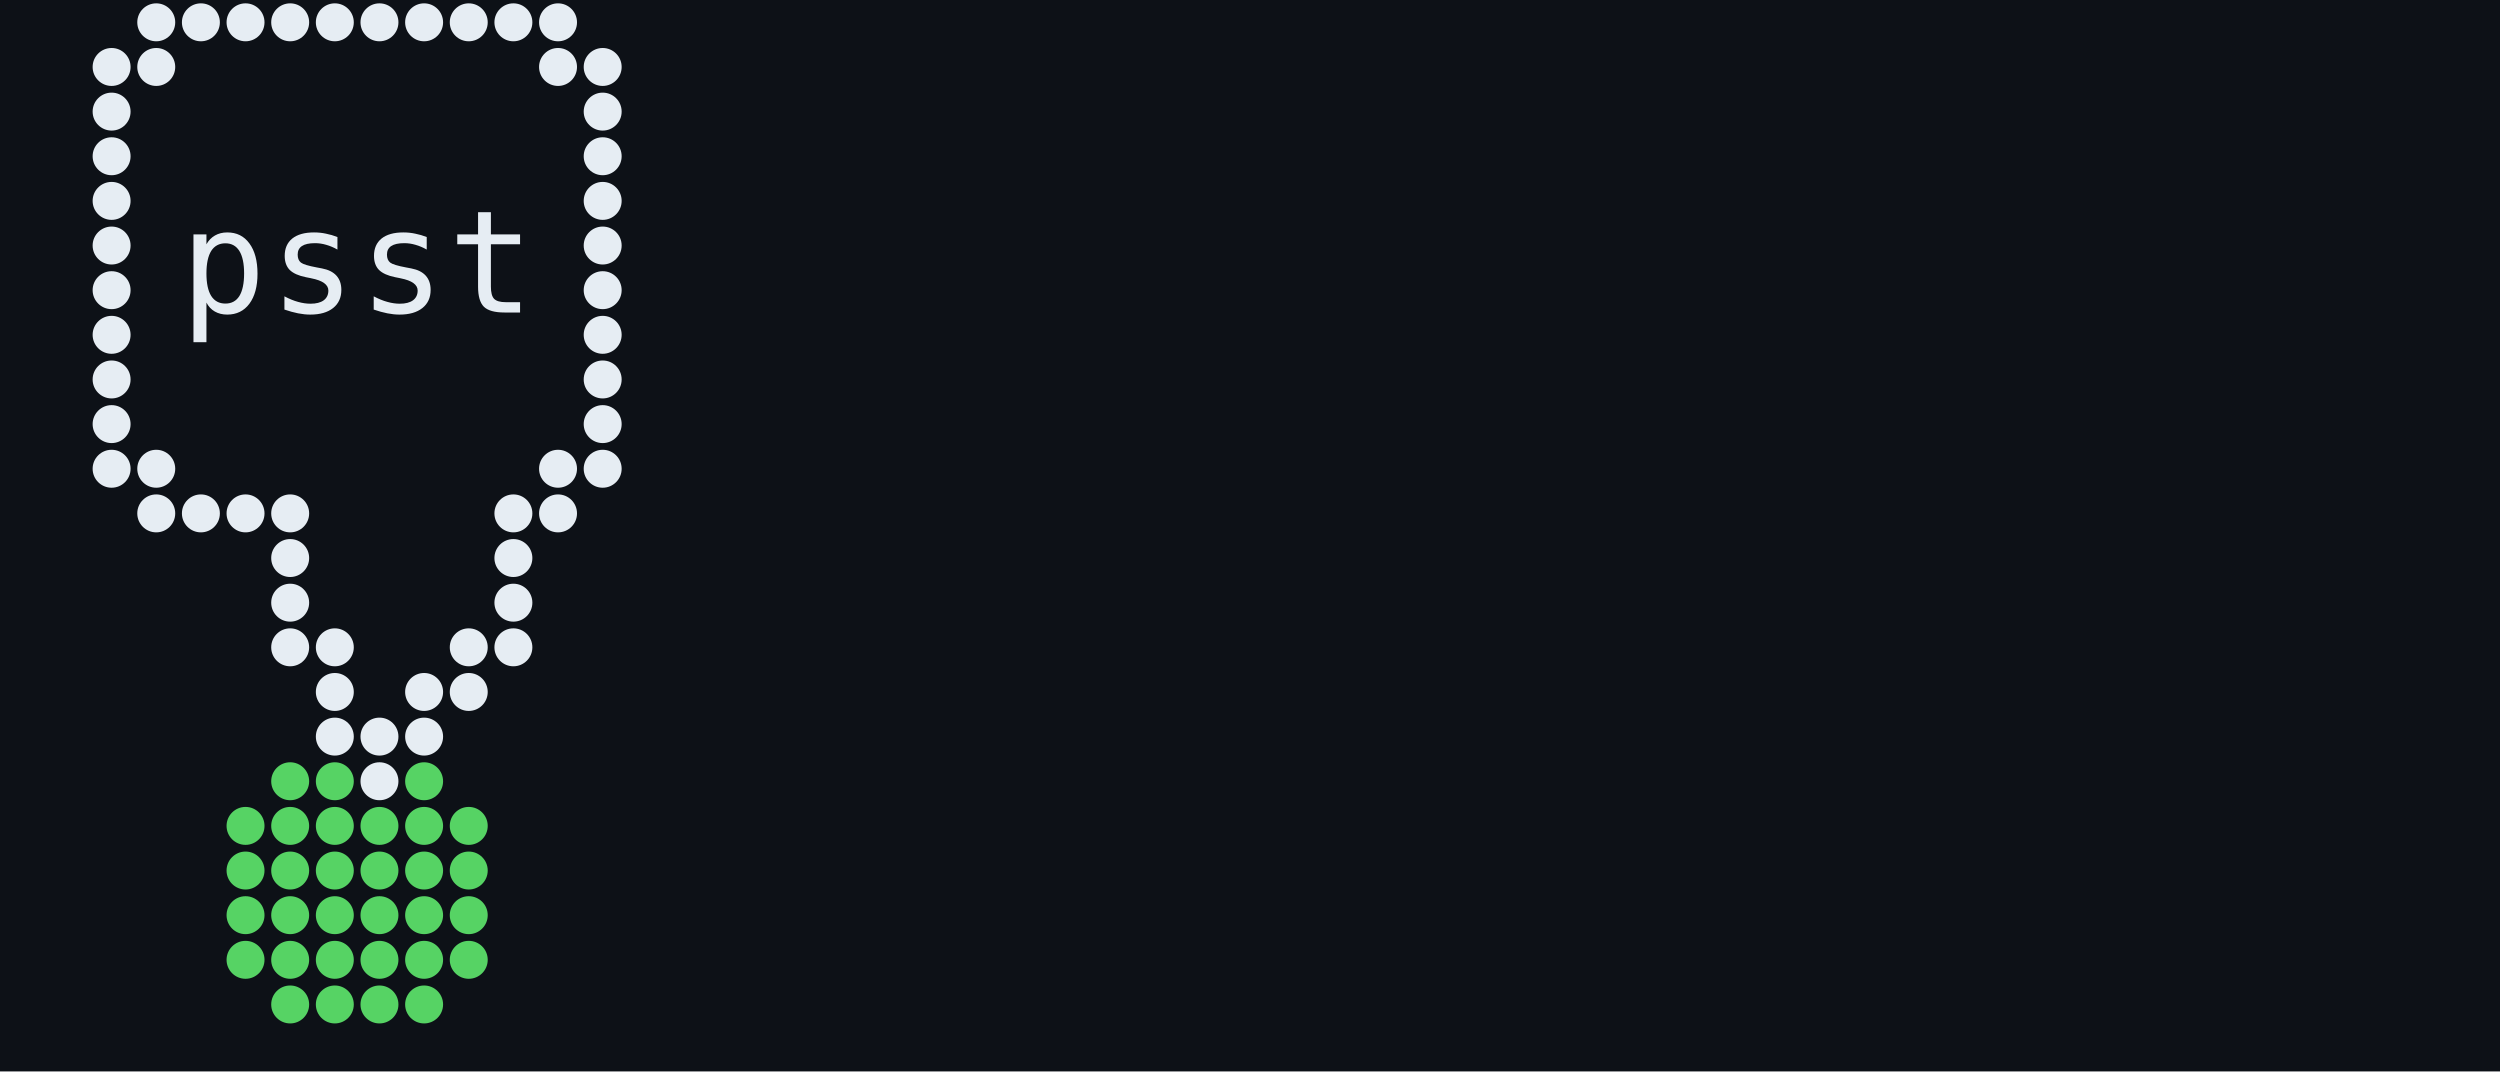
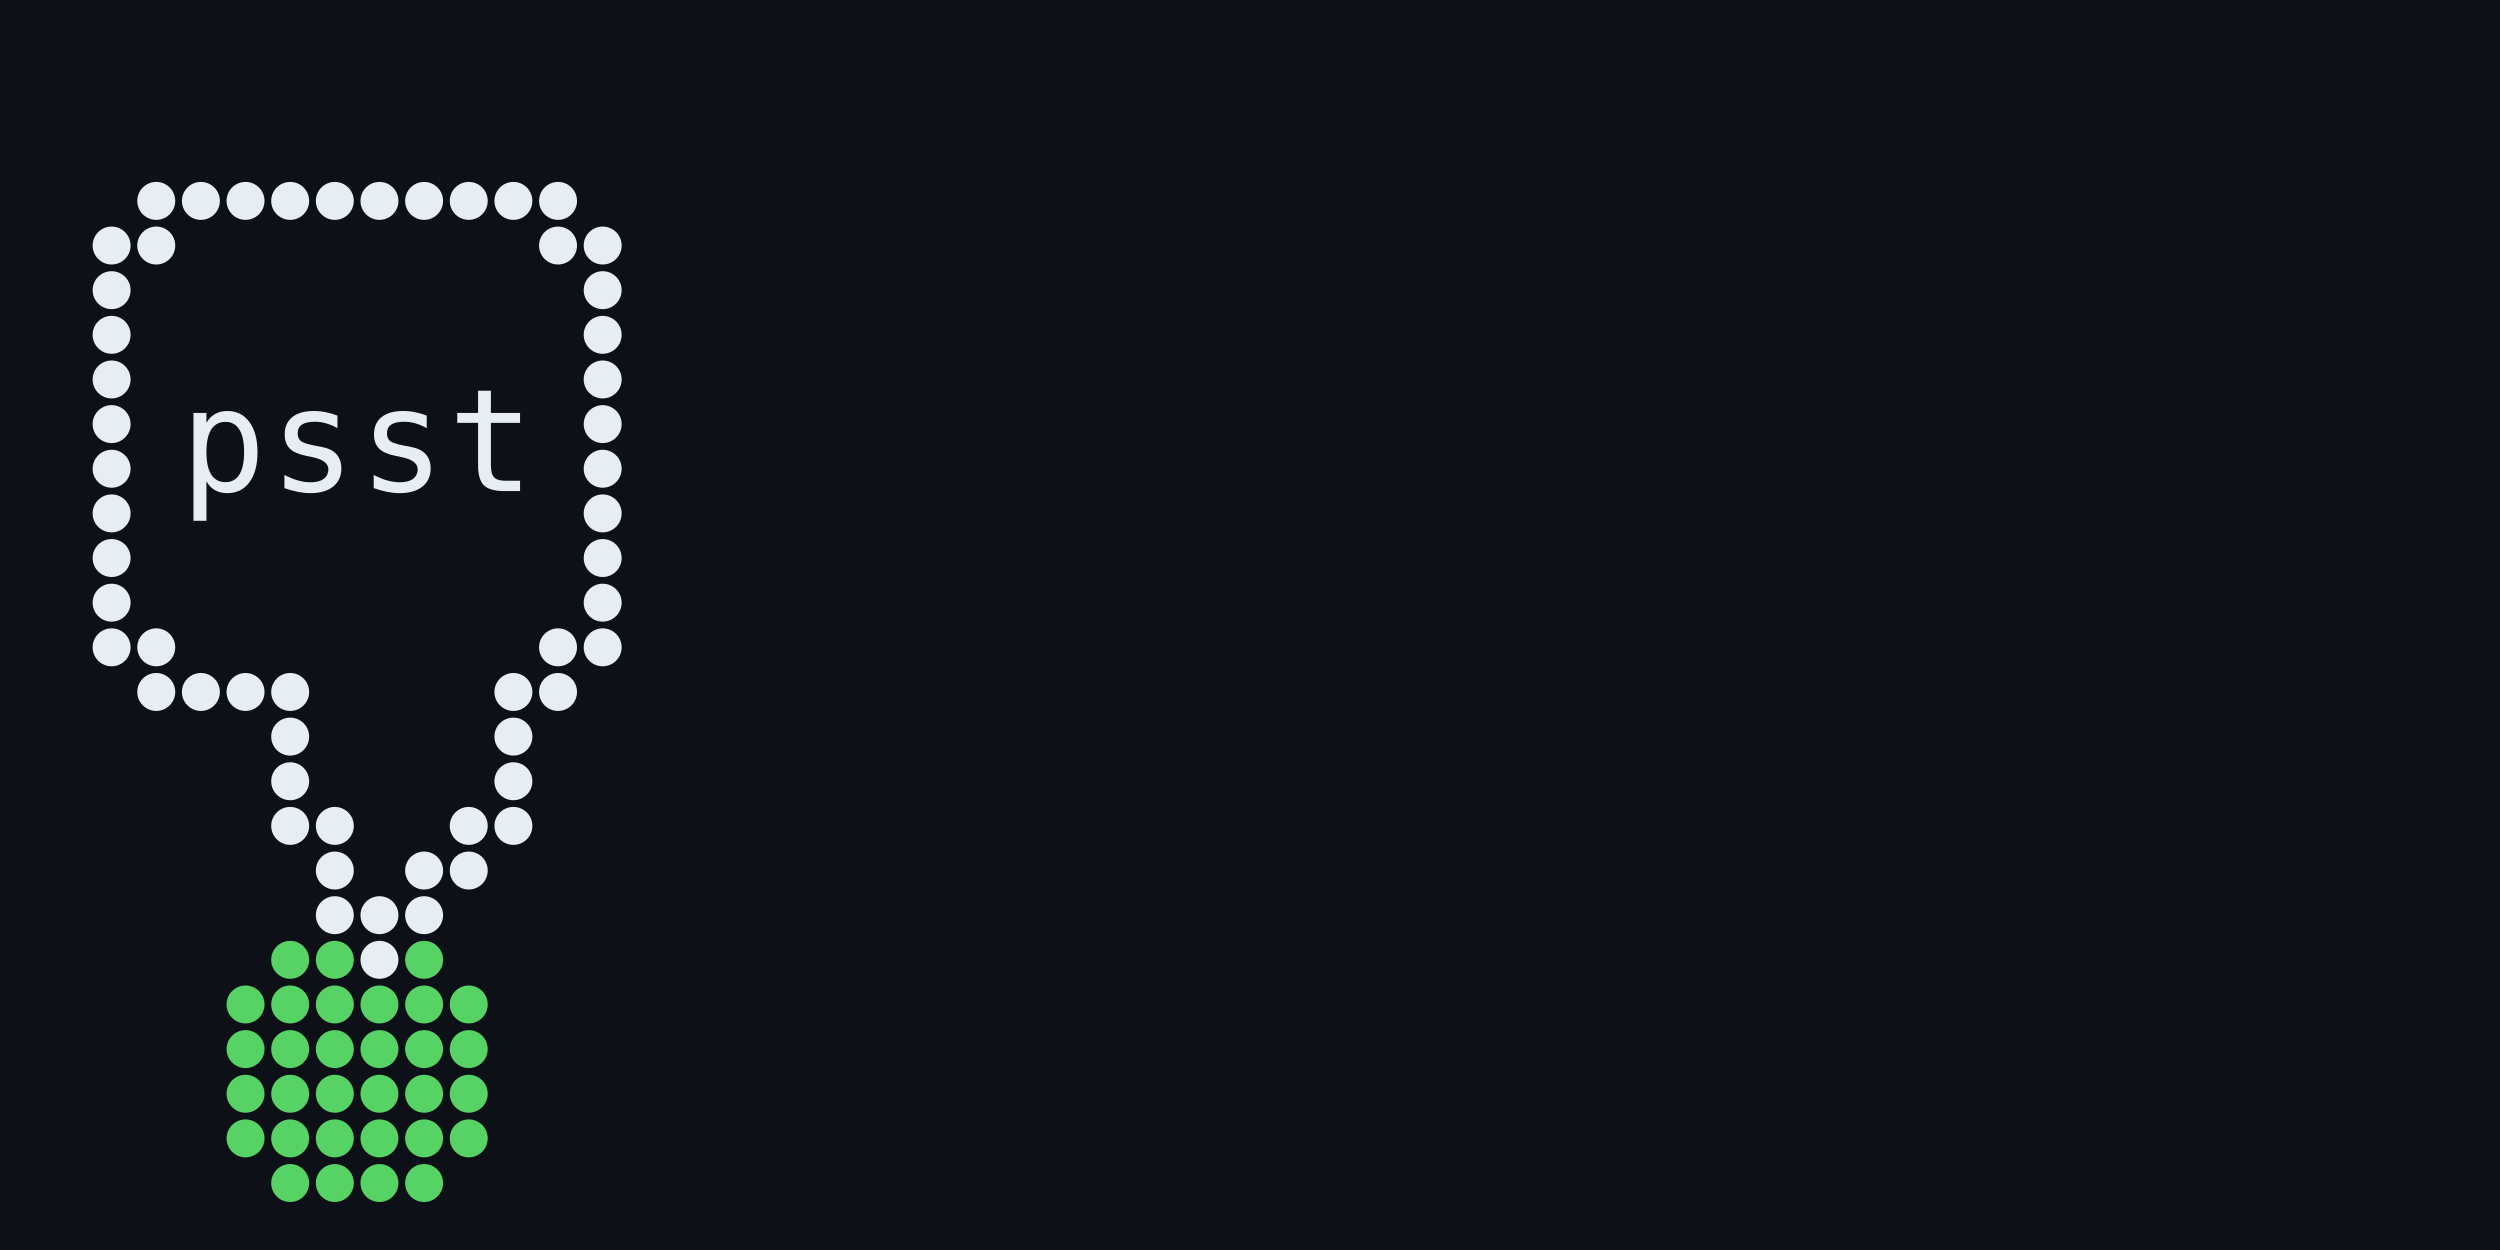
- <svg xmlns="http://www.w3.org/2000/svg" viewBox="0 0 280 120" width="280" height="120">
+ <svg xmlns="http://www.w3.org/2000/svg" viewBox="0 0 280 140" width="280" height="140">
  <rect width="100%" height="100%" fill="#0d1117" />
  <g fill="#56d364">
-     <circle cx="32.5" cy="87.5" r="2.125" />
-     <circle cx="37.5" cy="87.5" r="2.125" />
-     <circle cx="47.5" cy="87.5" r="2.125" />
-     <circle cx="27.5" cy="92.5" r="2.125" />
-     <circle cx="32.5" cy="92.5" r="2.125" />
-     <circle cx="37.5" cy="92.5" r="2.125" />
-     <circle cx="42.5" cy="92.5" r="2.125" />
-     <circle cx="47.5" cy="92.5" r="2.125" />
-     <circle cx="52.5" cy="92.5" r="2.125" />
-     <circle cx="27.5" cy="97.5" r="2.125" />
-     <circle cx="32.5" cy="97.5" r="2.125" />
-     <circle cx="37.5" cy="97.5" r="2.125" />
-     <circle cx="42.5" cy="97.5" r="2.125" />
-     <circle cx="47.5" cy="97.5" r="2.125" />
-     <circle cx="52.5" cy="97.5" r="2.125" />
-     <circle cx="27.5" cy="102.5" r="2.125" />
-     <circle cx="32.5" cy="102.5" r="2.125" />
-     <circle cx="37.5" cy="102.5" r="2.125" />
-     <circle cx="42.5" cy="102.5" r="2.125" />
-     <circle cx="47.5" cy="102.5" r="2.125" />
-     <circle cx="52.5" cy="102.5" r="2.125" />
-     <circle cx="27.5" cy="107.5" r="2.125" />
    <circle cx="32.5" cy="107.5" r="2.125" />
    <circle cx="37.5" cy="107.5" r="2.125" />
-     <circle cx="42.5" cy="107.5" r="2.125" />
    <circle cx="47.5" cy="107.5" r="2.125" />
-     <circle cx="52.5" cy="107.5" r="2.125" />
+     <circle cx="27.5" cy="112.5" r="2.125" />
    <circle cx="32.5" cy="112.5" r="2.125" />
    <circle cx="37.5" cy="112.5" r="2.125" />
    <circle cx="42.5" cy="112.5" r="2.125" />
    <circle cx="47.5" cy="112.5" r="2.125" />
+     <circle cx="52.5" cy="112.5" r="2.125" />
+     <circle cx="27.5" cy="117.5" r="2.125" />
+     <circle cx="32.5" cy="117.5" r="2.125" />
+     <circle cx="37.5" cy="117.5" r="2.125" />
+     <circle cx="42.5" cy="117.5" r="2.125" />
+     <circle cx="47.5" cy="117.5" r="2.125" />
+     <circle cx="52.5" cy="117.5" r="2.125" />
+     <circle cx="27.5" cy="122.5" r="2.125" />
+     <circle cx="32.5" cy="122.5" r="2.125" />
+     <circle cx="37.5" cy="122.5" r="2.125" />
+     <circle cx="42.5" cy="122.5" r="2.125" />
+     <circle cx="47.5" cy="122.5" r="2.125" />
+     <circle cx="52.5" cy="122.5" r="2.125" />
+     <circle cx="27.5" cy="127.5" r="2.125" />
+     <circle cx="32.5" cy="127.5" r="2.125" />
+     <circle cx="37.5" cy="127.5" r="2.125" />
+     <circle cx="42.5" cy="127.5" r="2.125" />
+     <circle cx="47.5" cy="127.5" r="2.125" />
+     <circle cx="52.5" cy="127.5" r="2.125" />
+     <circle cx="32.5" cy="132.5" r="2.125" />
+     <circle cx="37.5" cy="132.5" r="2.125" />
+     <circle cx="42.5" cy="132.5" r="2.125" />
+     <circle cx="47.5" cy="132.5" r="2.125" />
  </g>
  <g fill="#e6edf3">
-     <circle cx="17.5" cy="2.5" r="2.125" />
-     <circle cx="22.5" cy="2.5" r="2.125" />
-     <circle cx="27.5" cy="2.5" r="2.125" />
-     <circle cx="32.5" cy="2.5" r="2.125" />
-     <circle cx="37.5" cy="2.5" r="2.125" />
-     <circle cx="42.5" cy="2.5" r="2.125" />
-     <circle cx="47.5" cy="2.5" r="2.125" />
-     <circle cx="52.5" cy="2.5" r="2.125" />
-     <circle cx="57.5" cy="2.5" r="2.125" />
-     <circle cx="62.5" cy="2.5" r="2.125" />
-     <circle cx="12.5" cy="7.5" r="2.125" />
-     <circle cx="17.5" cy="7.5" r="2.125" />
-     <circle cx="62.5" cy="7.5" r="2.125" />
-     <circle cx="67.5" cy="7.5" r="2.125" />
-     <circle cx="12.5" cy="12.5" r="2.125" />
-     <circle cx="67.5" cy="12.5" r="2.125" />
-     <circle cx="12.5" cy="17.5" r="2.125" />
-     <circle cx="67.5" cy="17.5" r="2.125" />
-     <circle cx="12.5" cy="22.5" r="2.125" />
-     <circle cx="67.5" cy="22.5" r="2.125" />
+     <circle cx="17.5" cy="22.5" r="2.125" />
+     <circle cx="22.5" cy="22.5" r="2.125" />
+     <circle cx="27.5" cy="22.5" r="2.125" />
+     <circle cx="32.5" cy="22.5" r="2.125" />
+     <circle cx="37.5" cy="22.5" r="2.125" />
+     <circle cx="42.5" cy="22.5" r="2.125" />
+     <circle cx="47.5" cy="22.5" r="2.125" />
+     <circle cx="52.5" cy="22.5" r="2.125" />
+     <circle cx="57.5" cy="22.5" r="2.125" />
+     <circle cx="62.5" cy="22.5" r="2.125" />
    <circle cx="12.5" cy="27.5" r="2.125" />
+     <circle cx="17.5" cy="27.5" r="2.125" />
+     <circle cx="62.5" cy="27.5" r="2.125" />
    <circle cx="67.5" cy="27.5" r="2.125" />
    <circle cx="12.5" cy="32.5" r="2.125" />
    <circle cx="67.5" cy="32.5" r="2.125" />
    <circle cx="12.5" cy="37.5" r="2.125" />
    <circle cx="67.5" cy="37.5" r="2.125" />
    <circle cx="12.5" cy="42.5" r="2.125" />
    <circle cx="67.5" cy="42.5" r="2.125" />
    <circle cx="12.5" cy="47.5" r="2.125" />
    <circle cx="67.5" cy="47.5" r="2.125" />
    <circle cx="12.5" cy="52.5" r="2.125" />
-     <circle cx="17.5" cy="52.5" r="2.125" />
-     <circle cx="62.5" cy="52.5" r="2.125" />
    <circle cx="67.5" cy="52.5" r="2.125" />
-     <circle cx="17.5" cy="57.5" r="2.125" />
-     <circle cx="22.5" cy="57.5" r="2.125" />
-     <circle cx="27.5" cy="57.5" r="2.125" />
-     <circle cx="32.5" cy="57.5" r="2.125" />
-     <circle cx="57.5" cy="57.5" r="2.125" />
-     <circle cx="62.5" cy="57.5" r="2.125" />
-     <circle cx="32.5" cy="62.5" r="2.125" />
-     <circle cx="57.5" cy="62.5" r="2.125" />
-     <circle cx="32.5" cy="67.5" r="2.125" />
-     <circle cx="57.5" cy="67.5" r="2.125" />
-     <circle cx="32.5" cy="72.5" r="2.125" />
-     <circle cx="37.5" cy="72.5" r="2.125" />
-     <circle cx="52.5" cy="72.5" r="2.125" />
-     <circle cx="57.5" cy="72.5" r="2.125" />
-     <circle cx="37.5" cy="77.5" r="2.125" />
-     <circle cx="47.5" cy="77.5" r="2.125" />
-     <circle cx="52.5" cy="77.5" r="2.125" />
-     <circle cx="37.5" cy="82.5" r="2.125" />
-     <circle cx="42.5" cy="82.5" r="2.125" />
-     <circle cx="47.5" cy="82.5" r="2.125" />
-     <circle cx="42.5" cy="87.5" r="2.125" />
+     <circle cx="12.5" cy="57.5" r="2.125" />
+     <circle cx="67.5" cy="57.5" r="2.125" />
+     <circle cx="12.5" cy="62.5" r="2.125" />
+     <circle cx="67.5" cy="62.5" r="2.125" />
+     <circle cx="12.5" cy="67.5" r="2.125" />
+     <circle cx="67.5" cy="67.5" r="2.125" />
+     <circle cx="12.5" cy="72.5" r="2.125" />
+     <circle cx="17.5" cy="72.5" r="2.125" />
+     <circle cx="62.5" cy="72.5" r="2.125" />
+     <circle cx="67.5" cy="72.5" r="2.125" />
+     <circle cx="17.5" cy="77.5" r="2.125" />
+     <circle cx="22.5" cy="77.5" r="2.125" />
+     <circle cx="27.5" cy="77.5" r="2.125" />
+     <circle cx="32.5" cy="77.5" r="2.125" />
+     <circle cx="57.5" cy="77.5" r="2.125" />
+     <circle cx="62.5" cy="77.5" r="2.125" />
+     <circle cx="32.5" cy="82.5" r="2.125" />
+     <circle cx="57.5" cy="82.5" r="2.125" />
+     <circle cx="32.5" cy="87.5" r="2.125" />
+     <circle cx="57.5" cy="87.5" r="2.125" />
+     <circle cx="32.5" cy="92.5" r="2.125" />
+     <circle cx="37.5" cy="92.5" r="2.125" />
+     <circle cx="52.5" cy="92.5" r="2.125" />
+     <circle cx="57.5" cy="92.5" r="2.125" />
+     <circle cx="37.5" cy="97.5" r="2.125" />
+     <circle cx="47.5" cy="97.5" r="2.125" />
+     <circle cx="52.5" cy="97.5" r="2.125" />
+     <circle cx="37.5" cy="102.5" r="2.125" />
+     <circle cx="42.5" cy="102.5" r="2.125" />
+     <circle cx="47.5" cy="102.5" r="2.125" />
+     <circle cx="42.5" cy="107.5" r="2.125" />
  </g>
-   <text x="25" text-anchor="middle" y="35" font-family="monospace" font-size="16" fill="#e6edf3">p</text>
-   <text x="35" text-anchor="middle" y="35" font-family="monospace" font-size="16" fill="#e6edf3">s</text>
-   <text x="45" text-anchor="middle" y="35" font-family="monospace" font-size="16" fill="#e6edf3">s</text>
-   <text x="55" text-anchor="middle" y="35" font-family="monospace" font-size="16" fill="#e6edf3">t</text>
+   <text x="25" text-anchor="middle" y="55" font-family="monospace" font-size="16" fill="#e6edf3">p</text>
+   <text x="35" text-anchor="middle" y="55" font-family="monospace" font-size="16" fill="#e6edf3">s</text>
+   <text x="45" text-anchor="middle" y="55" font-family="monospace" font-size="16" fill="#e6edf3">s</text>
+   <text x="55" text-anchor="middle" y="55" font-family="monospace" font-size="16" fill="#e6edf3">t</text>
</svg>
